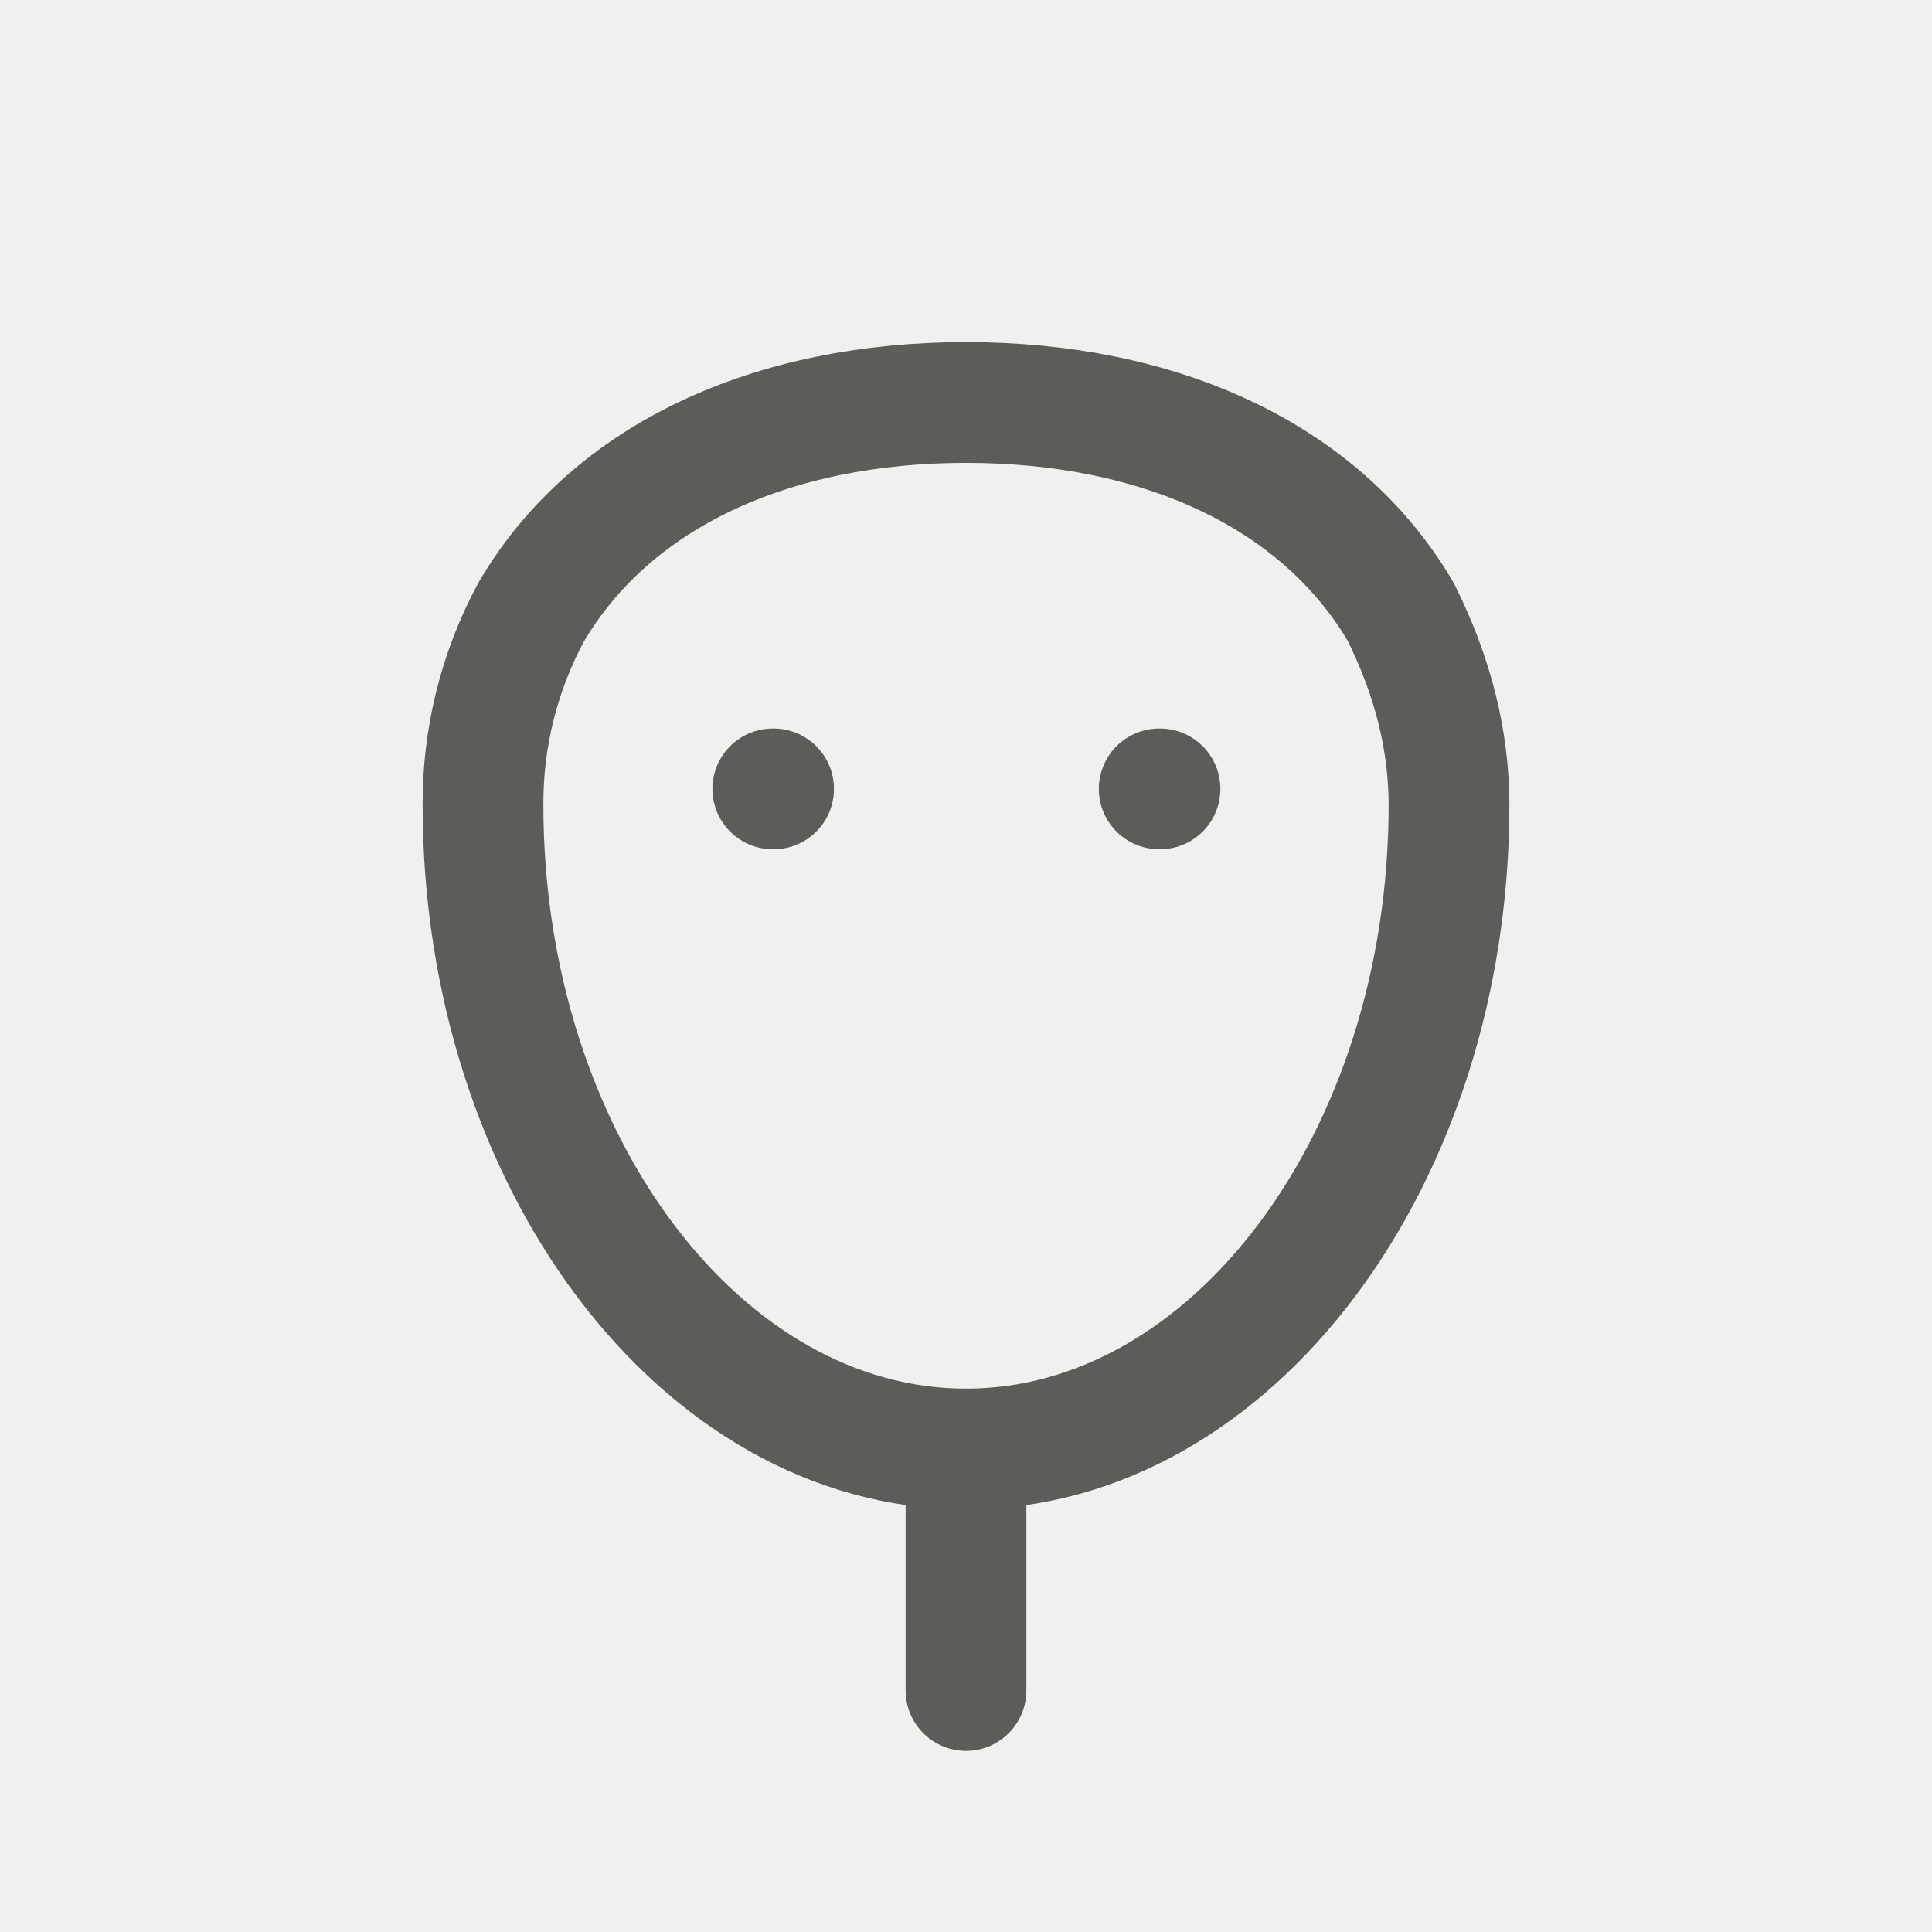
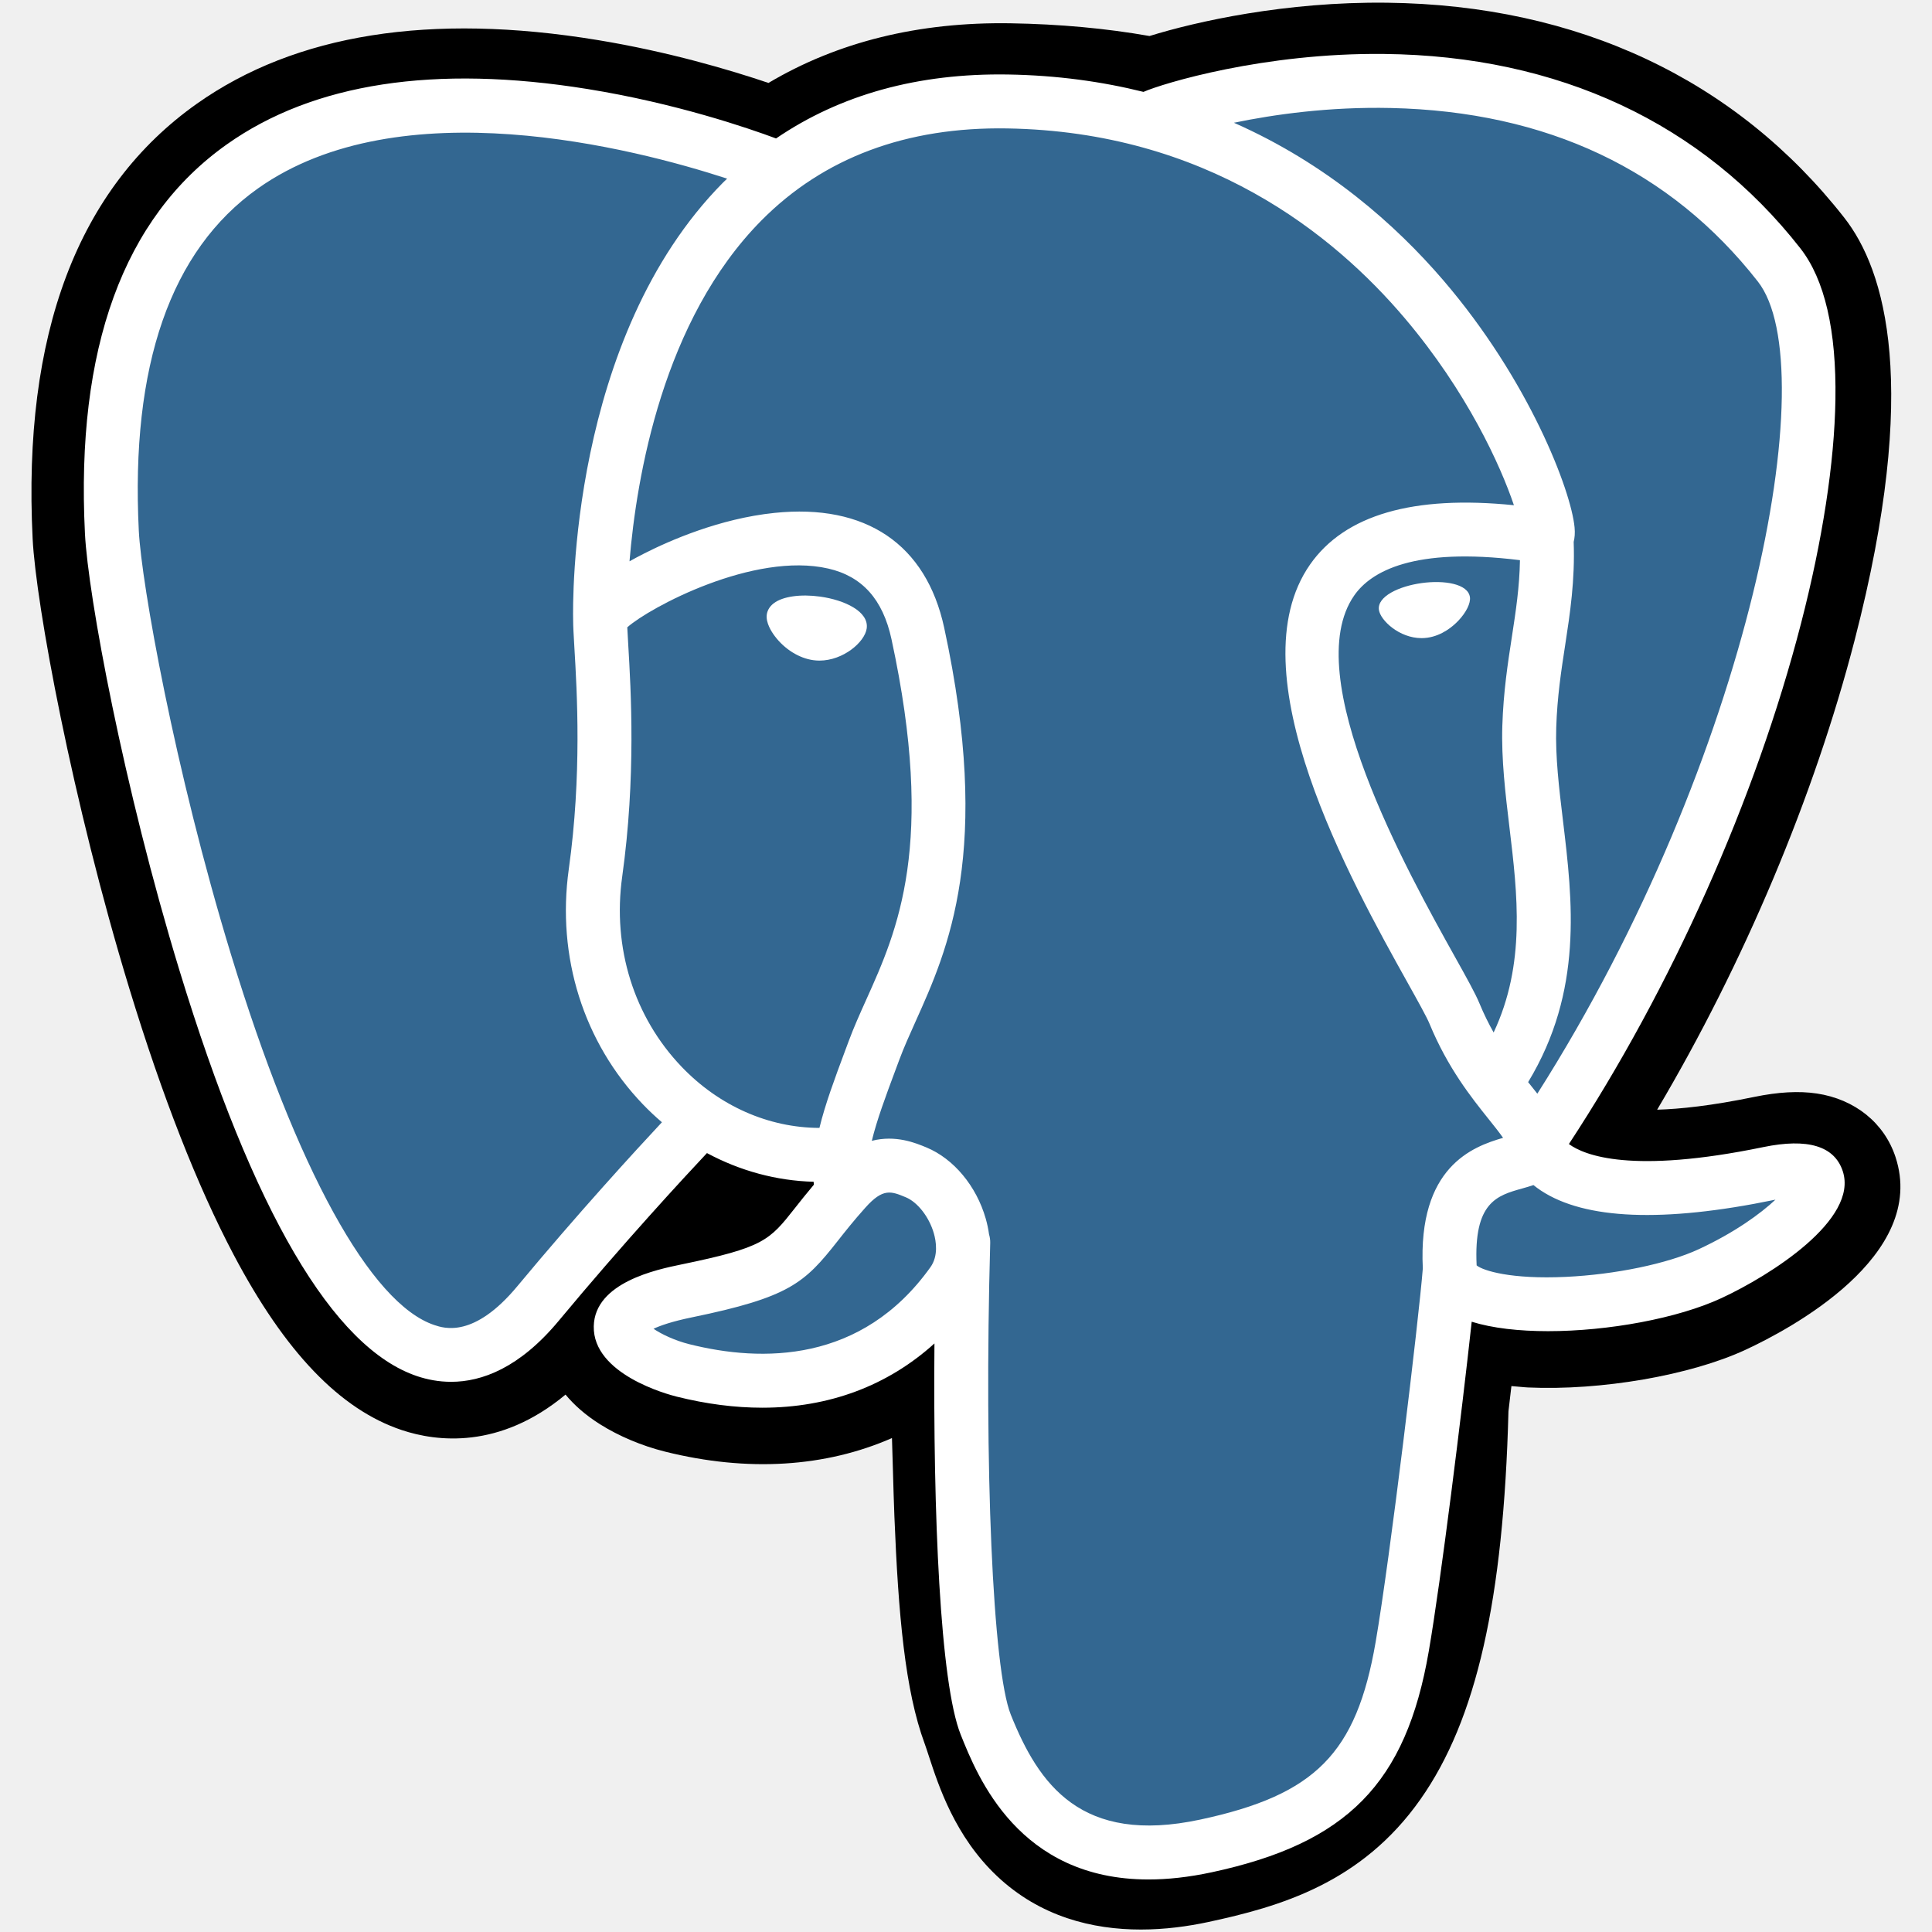
- <svg xmlns="http://www.w3.org/2000/svg" viewBox="0 0 24 24" fill="none" stroke="#5c5c58" stroke-width="1.5" stroke-linecap="round" stroke-linejoin="round">
-   <path d="M18 10c0 4.4-2.7 8-6 8s-6-3.6-6-8a5 5 0 0 1 .6-2.4C7.6 5.9 9.6 5 12 5s4.4.9 5.4 2.6c.4.8.6 1.6.6 2.4z" />
-   <path d="M12 18v3" />
-   <path d="M9.6 9.8h.01" />
-   <path d="M14.4 9.8h.01" />
+ <svg xmlns="http://www.w3.org/2000/svg" viewBox="-4 0 264 264" preserveAspectRatio="xMidYMid">
+   <path d="M255.008,158.086 C253.473,153.437 249.452,150.199 244.252,149.422 C241.8,149.056 238.992,149.212 235.669,149.897 C229.877,151.092 225.58,151.547 222.444,151.635 C234.281,131.65 243.906,108.86 249.447,87.407 C258.406,52.718 253.619,36.915 248.024,29.767 C233.217,10.848 211.614,0.683 185.552,0.372 C171.649,0.202 159.444,2.947 153.077,4.921 C147.149,3.875 140.775,3.291 134.086,3.183 C121.55,2.983 110.473,5.716 101.008,11.333 C95.767,9.561 87.358,7.063 77.646,5.469 C54.804,1.719 36.394,4.641 22.928,14.154 C6.622,25.672 -0.937,45.684 0.461,73.634 C0.905,82.508 5.869,109.508 13.685,135.114 C18.177,149.832 22.967,162.054 27.922,171.444 C34.949,184.759 42.468,192.6 50.909,195.416 C55.64,196.992 64.236,198.096 73.277,190.567 C74.423,191.954 75.952,193.333 77.981,194.614 C80.558,196.239 83.709,197.567 86.856,198.354 C98.197,201.189 108.82,200.48 117.883,196.506 C117.939,198.118 117.982,199.658 118.018,200.988 C118.079,203.145 118.138,205.26 118.217,207.238 C118.754,220.612 119.664,231.011 122.36,238.287 C122.508,238.688 122.707,239.297 122.917,239.944 C124.262,244.062 126.511,250.956 132.233,256.355 C138.158,261.948 145.325,263.663 151.889,263.663 C155.181,263.663 158.322,263.231 161.077,262.641 C170.897,260.536 182.05,257.33 190.118,245.842 C197.746,234.982 201.454,218.625 202.125,192.851 C202.212,192.123 202.292,191.427 202.369,190.764 C202.422,190.316 202.475,189.859 202.529,189.402 L204.326,189.56 L204.789,189.591 C214.791,190.047 227.021,187.926 234.532,184.437 C240.467,181.683 259.486,171.642 255.008,158.086" fill="#000000" />
+   <path d="M237.906,160.722 C208.166,166.857 206.121,156.788 206.121,156.788 C237.522,110.195 250.648,51.052 239.32,36.577 C208.417,-2.908 154.922,15.766 154.029,16.25 L153.742,16.302 C147.866,15.082 141.291,14.356 133.9,14.235 C120.444,14.014 110.236,17.763 102.49,23.637 C102.49,23.637 7.06,-15.677 11.499,73.081 C12.443,91.963 38.563,215.954 69.717,178.503 C81.104,164.808 92.106,153.229 92.106,153.229 C97.571,156.859 104.113,158.711 110.971,158.046 L111.504,157.594 C111.338,159.294 111.414,160.957 111.717,162.926 C103.691,171.893 106.05,173.467 90.006,176.77 C73.771,180.116 83.308,186.072 89.535,187.629 C97.084,189.517 114.548,192.191 126.348,175.672 L125.878,177.557 C129.022,180.076 131.23,193.94 130.86,206.509 C130.49,219.077 130.243,227.706 132.721,234.446 C135.199,241.186 137.668,256.351 158.76,251.832 C176.383,248.055 185.516,238.268 186.787,221.943 C187.688,210.336 189.729,212.052 189.857,201.675 L191.494,196.763 C193.381,181.03 191.794,175.954 202.651,178.315 L205.29,178.547 C213.282,178.91 223.741,177.261 229.88,174.408 C243.098,168.274 250.938,158.031 237.904,160.722 L237.906,160.722" fill="#336791" />
+   <path d="M108.076,81.525 C105.397,81.152 102.969,81.497 101.741,82.427 C101.05,82.95 100.837,83.556 100.779,83.973 C100.625,85.078 101.4,86.3 101.875,86.93 C103.221,88.714 105.187,89.94 107.133,90.21 C107.415,90.249 107.696,90.268 107.975,90.268 C111.22,90.268 114.171,87.741 114.431,85.876 C114.756,83.54 111.365,81.983 108.076,81.525" fill="#FFFFFF" />
+   <path d="M196.86,81.599 L196.86,81.599 C196.604,79.768 193.346,79.246 190.254,79.676 C187.166,80.106 184.172,81.5 184.422,83.335 C184.623,84.762 187.199,87.198 190.249,87.198 C190.507,87.198 190.767,87.181 191.029,87.144 C193.065,86.862 194.559,85.569 195.268,84.824 C196.35,83.688 196.975,82.422 196.86,81.599" fill="#FFFFFF" />
+   <path d="M247.802,160.025 C246.668,156.596 243.018,155.493 236.954,156.745 C218.949,160.461 212.501,157.887 210.384,156.328 C224.379,135.007 235.892,109.236 242.103,85.191 C245.045,73.801 246.67,63.223 246.803,54.602 C246.95,45.138 245.338,38.184 242.014,33.936 C228.612,16.811 208.942,7.625 185.132,7.373 C168.763,7.189 154.933,11.378 152.252,12.556 C146.606,11.152 140.451,10.29 133.75,10.18 C121.462,9.981 110.84,12.923 102.046,18.919 C98.226,17.498 88.354,14.109 76.281,12.164 C55.409,8.803 38.823,11.35 26.987,19.735 C12.864,29.741 6.344,47.627 7.607,72.894 C8.032,81.396 12.876,107.548 20.52,132.593 C30.582,165.557 41.519,184.218 53.028,188.057 C54.375,188.506 55.929,188.82 57.641,188.82 C61.839,188.82 66.986,186.928 72.341,180.49 C81.236,169.789 89.541,160.822 92.602,157.564 C97.126,159.992 102.096,161.348 107.179,161.484 C107.188,161.617 107.202,161.75 107.214,161.882 C106.194,163.092 105.357,164.152 104.644,165.057 C101.122,169.528 100.389,170.459 89.052,172.793 C85.827,173.459 77.261,175.224 77.136,181.228 C77,187.788 87.261,190.543 88.43,190.835 C92.504,191.855 96.429,192.358 100.172,192.358 C109.275,192.357 117.286,189.366 123.688,183.577 C123.491,206.963 124.466,230.007 127.274,237.028 C129.573,242.776 135.192,256.823 152.938,256.822 C155.542,256.822 158.408,256.519 161.561,255.843 C180.082,251.872 188.125,243.687 191.236,225.64 C192.901,215.995 195.758,192.964 197.102,180.61 C199.938,181.495 203.589,181.9 207.536,181.899 C215.768,181.899 225.267,180.15 231.224,177.385 C237.916,174.277 249.992,166.651 247.802,160.025 L247.802,160.025 Z M203.696,76.545 C203.635,80.192 203.133,83.503 202.601,86.959 C202.028,90.676 201.436,94.519 201.287,99.184 C201.14,103.724 201.707,108.445 202.255,113.009 C203.363,122.228 204.5,131.721 200.099,141.087 C199.415,139.872 198.754,138.546 198.149,137.078 C197.602,135.752 196.414,133.622 194.77,130.674 C188.37,119.198 173.385,92.324 181.056,81.358 C183.341,78.094 189.14,74.738 203.696,76.545 L203.696,76.545 Z M186.052,14.758 C207.386,15.229 224.261,23.21 236.21,38.478 C245.374,50.189 235.283,103.476 206.07,149.447 C205.781,149.08 205.488,148.71 205.184,148.33 C205.063,148.178 204.939,148.024 204.814,147.868 C212.363,135.401 210.887,123.066 209.573,112.13 C209.033,107.642 208.524,103.403 208.653,99.421 C208.787,95.2 209.345,91.581 209.885,88.081 C210.548,83.768 211.223,79.305 211.037,74.044 C211.176,73.492 211.232,72.84 211.159,72.066 C210.684,67.021 204.924,51.922 193.184,38.255 C186.762,30.781 177.397,22.416 164.61,16.774 C170.11,15.634 177.631,14.571 186.052,14.758 L186.052,14.758 Z M66.674,175.778 C60.774,182.872 56.7,181.512 55.36,181.066 C46.629,178.154 36.5,159.702 27.569,130.442 C19.841,105.124 15.325,79.665 14.967,72.526 C13.839,49.948 19.312,34.213 31.235,25.757 C50.639,11.997 82.541,20.233 95.36,24.41 C95.176,24.592 94.984,24.762 94.802,24.947 C73.766,46.191 74.265,82.488 74.317,84.706 C74.315,85.562 74.387,86.774 74.485,88.441 C74.847,94.546 75.521,105.908 73.721,118.775 C72.049,130.732 75.735,142.435 83.832,150.884 C84.67,151.758 85.545,152.58 86.449,153.352 C82.845,157.212 75.012,165.748 66.674,175.778 L66.674,175.778 Z M89.153,145.785 C82.627,138.975 79.663,129.503 81.02,119.796 C82.92,106.203 82.219,94.365 81.842,88.005 C81.789,87.115 81.743,86.335 81.715,85.72 C84.788,82.995 99.029,75.365 109.184,77.692 C113.819,78.753 116.643,81.909 117.817,87.337 C123.893,115.44 118.621,127.153 114.385,136.566 C113.512,138.505 112.687,140.338 111.983,142.234 L111.437,143.7 C110.055,147.406 108.769,150.852 107.972,154.124 C101.034,154.103 94.285,151.14 89.153,145.785 L89.153,145.785 Z M90.218,183.685 C88.192,183.179 86.37,182.3 85.301,181.571 C86.194,181.15 87.783,180.579 90.539,180.012 C103.876,177.266 105.936,175.328 110.434,169.617 C111.465,168.308 112.634,166.823 114.253,165.015 C114.253,165.014 114.254,165.014 114.255,165.013 C116.666,162.313 117.769,162.771 119.769,163.601 C121.39,164.272 122.969,166.303 123.609,168.539 C123.912,169.595 124.252,171.6 123.139,173.159 C113.743,186.315 100.051,186.146 90.218,183.685 L90.218,183.685 Z M160.017,248.637 C143.701,252.133 137.924,243.808 134.117,234.291 C131.66,228.147 130.452,200.44 131.309,169.844 C131.32,169.437 131.262,169.043 131.15,168.674 C131.052,167.96 130.902,167.238 130.694,166.512 C129.42,162.06 126.315,158.336 122.59,156.792 C121.11,156.179 118.394,155.054 115.13,155.889 C115.826,153.021 117.033,149.782 118.342,146.275 L118.891,144.8 C119.509,143.137 120.285,141.414 121.105,139.59 C125.538,129.742 131.609,116.253 125.02,85.78 C122.552,74.366 114.31,68.792 101.816,70.087 C94.325,70.862 87.473,73.884 84.055,75.617 C83.32,75.989 82.648,76.349 82.02,76.699 C82.974,65.199 86.578,43.707 100.061,30.11 C108.549,21.549 119.854,17.321 133.628,17.549 C160.769,17.993 178.172,31.921 187.994,43.528 C196.458,53.529 201.041,63.604 202.87,69.037 C189.115,67.639 179.76,70.354 175.018,77.134 C164.701,91.882 180.662,120.506 188.333,134.263 C189.74,136.784 190.954,138.963 191.336,139.889 C193.834,145.943 197.068,149.985 199.429,152.935 C200.153,153.839 200.855,154.716 201.389,155.482 C197.223,156.683 189.74,159.458 190.422,173.329 C189.872,180.289 185.961,212.875 183.974,224.388 C181.351,239.598 175.754,245.263 160.017,248.637 L160.017,248.637 Z M228.121,170.701 C223.861,172.678 216.732,174.162 209.96,174.48 C202.479,174.83 198.672,173.642 197.776,172.911 C197.355,164.267 200.573,163.364 203.978,162.408 C204.513,162.257 205.035,162.111 205.539,161.935 C205.852,162.19 206.195,162.443 206.571,162.691 C212.583,166.659 223.306,167.087 238.445,163.962 C238.5,163.951 238.556,163.94 238.611,163.929 C236.569,165.838 233.075,168.4 228.121,170.701 L228.121,170.701 Z" fill="#FFFFFF" />
</svg>
